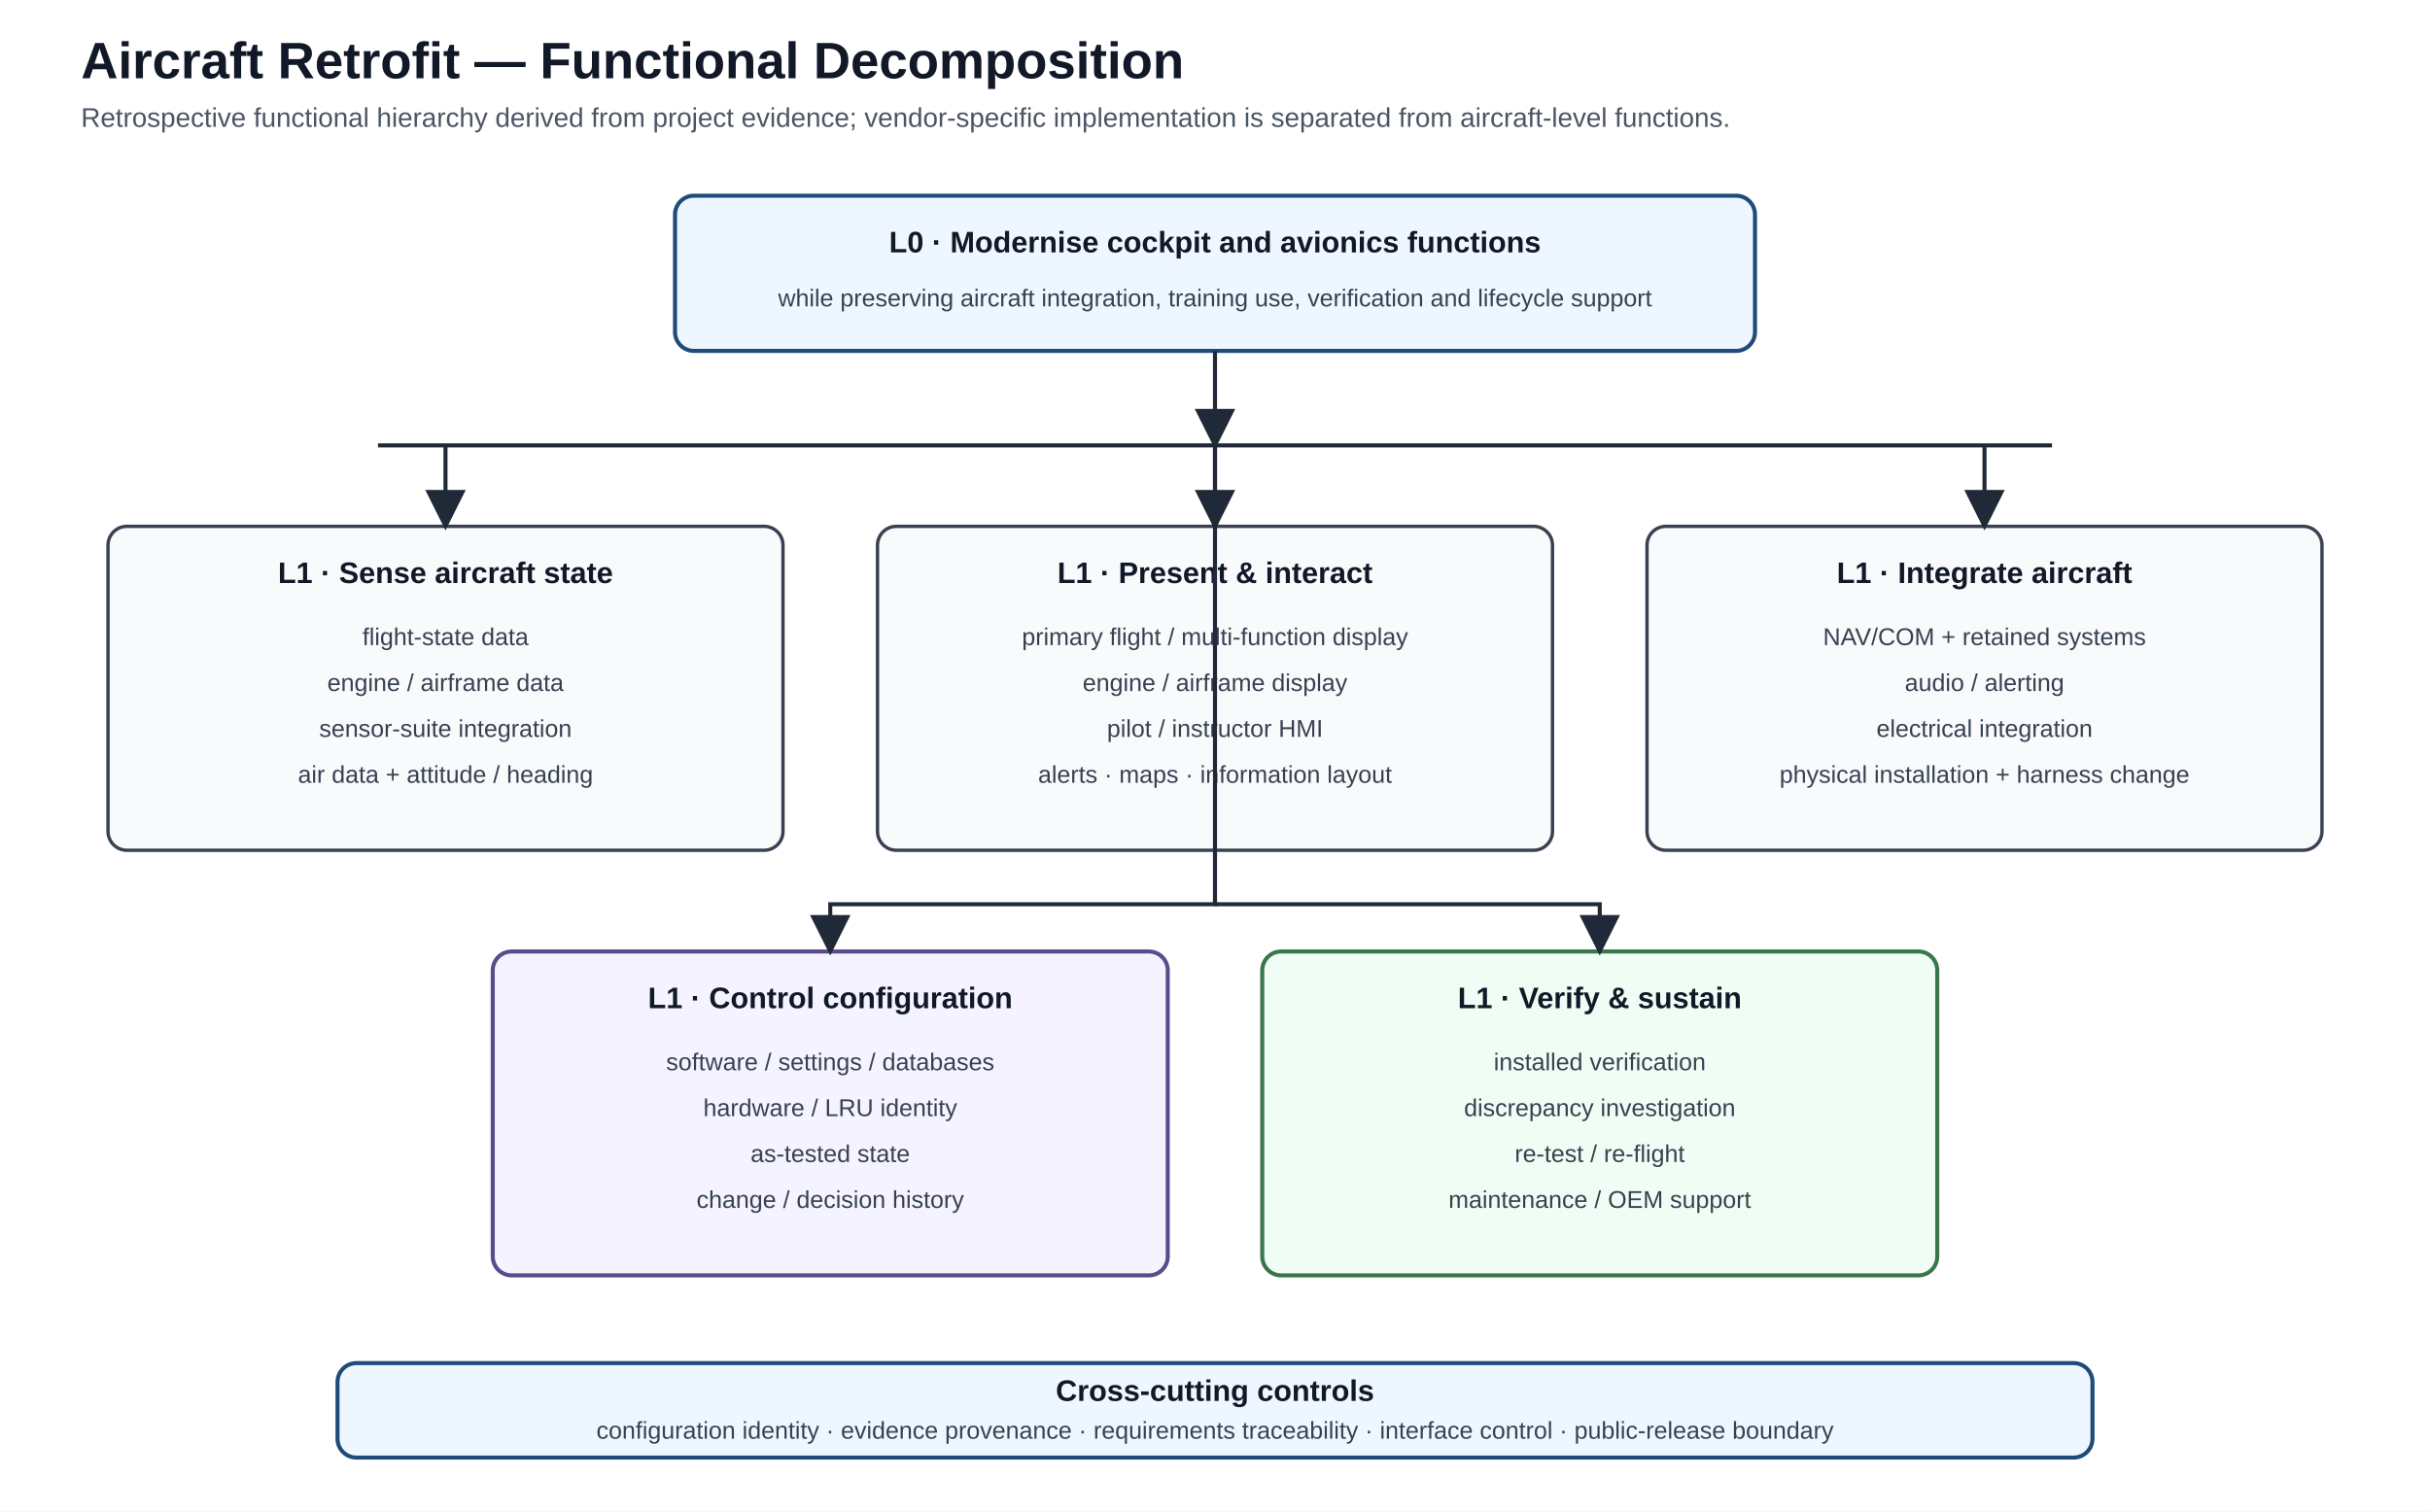
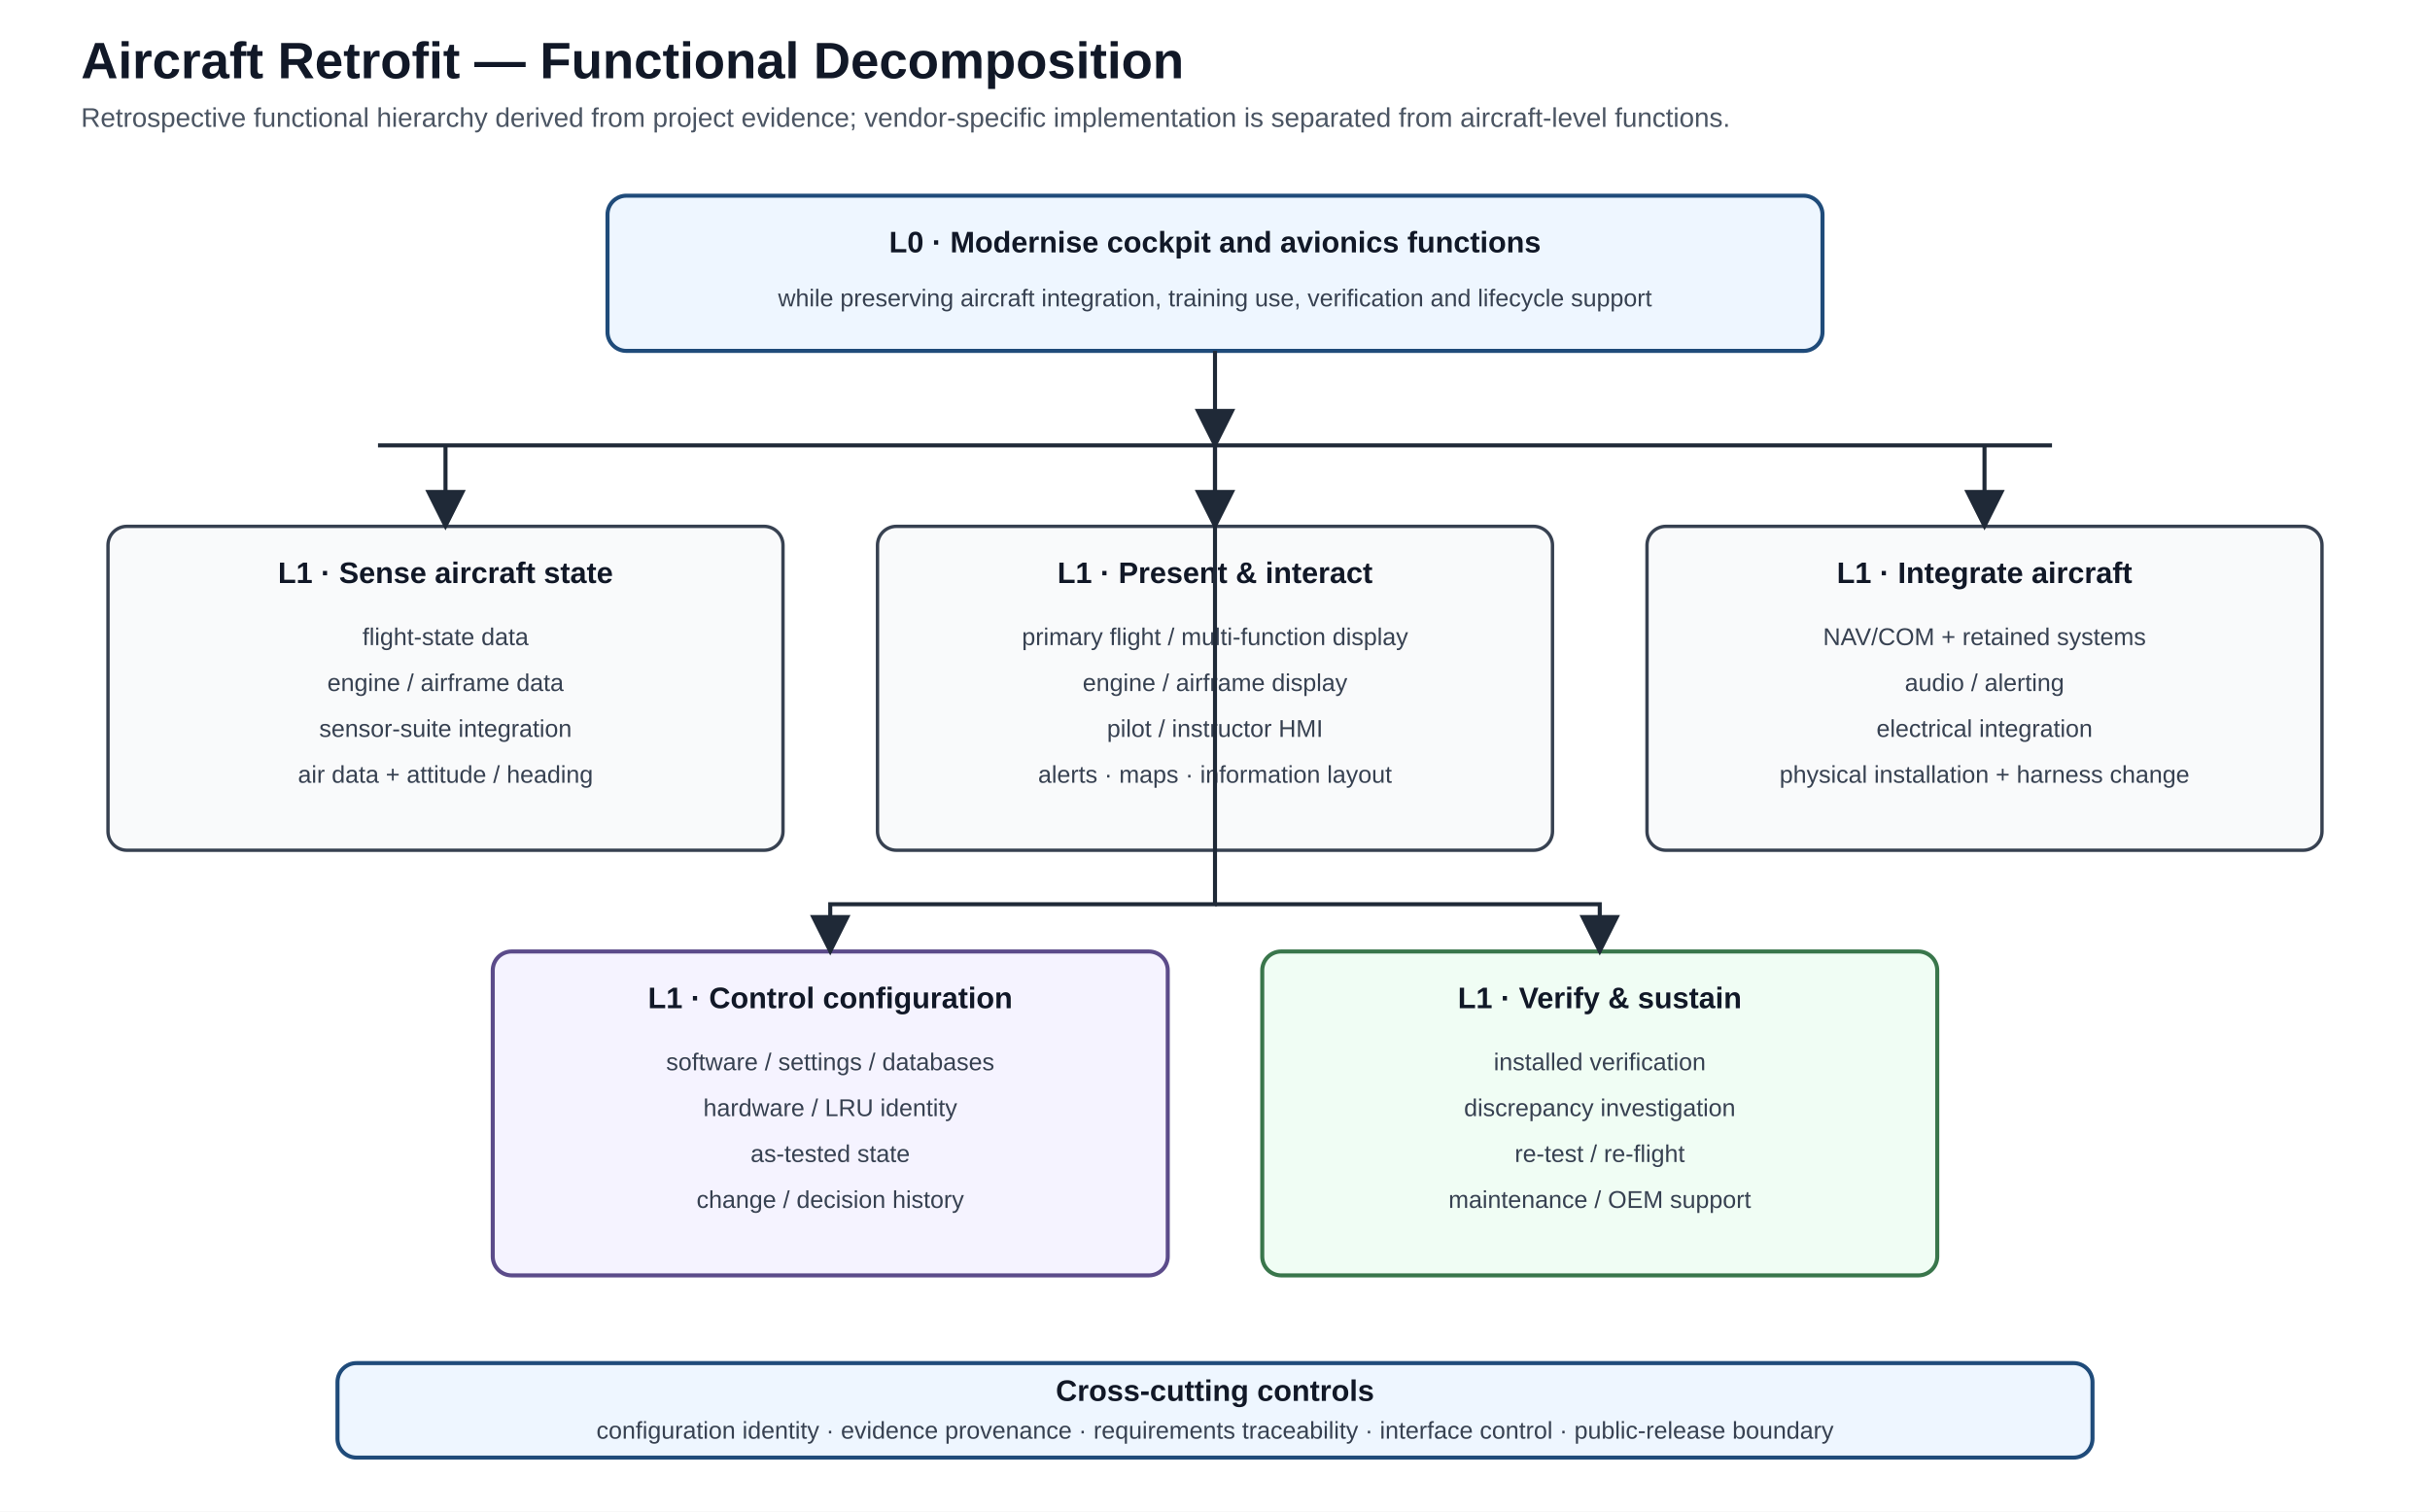
<svg xmlns="http://www.w3.org/2000/svg" width="1800" height="1120" viewBox="0 0 1800 1120">
  <defs>
    <marker id="arrow" markerWidth="10" markerHeight="10" refX="9" refY="5" orient="auto">
      <path d="M0,0 L10,5 L0,10 z" fill="#1f2937" />
    </marker>
    <style>
.ti{font:700 38px Arial,sans-serif;fill:#111827}.su{font:20px Arial,sans-serif;fill:#4b5563}
.h{font:700 22px Arial,sans-serif;fill:#111827}.t{font:18px Arial,sans-serif;fill:#374151}.sm{font:16px Arial,sans-serif;fill:#4b5563}
.b{fill:#f9fafb;stroke:#374151;stroke-width:2.5}.blue{fill:#eef6ff;stroke:#1f4b7a;stroke-width:3}.violet{fill:#f5f3ff;stroke:#5b4b8a;stroke-width:3}.green{fill:#f0fdf4;stroke:#39764b;stroke-width:3}.amber{fill:#fff7ed;stroke:#9a5b13;stroke-width:2.5}.head{fill:#f3f4f6}
.line{stroke:#1f2937;stroke-width:3;fill:none;marker-end:url(#arrow)}.dash{stroke:#6b7280;stroke-width:2.5;fill:none;stroke-dasharray:8 7;marker-end:url(#arrow)}
.grid{stroke:#c7cdd4;stroke-width:1}.dot{fill:#1f4b7a}
</style>
  </defs>
  <rect width="1800" height="1120" fill="white" />
  <text x="60" y="58" class="ti">Aircraft Retrofit — Functional Decomposition</text>
  <text x="60" y="94" class="su">Retrospective functional hierarchy derived from project evidence; vendor-specific implementation is separated from aircraft-level functions.</text>
-   <rect x="500" y="145" width="800" height="115" rx="14" class="blue" />
+   <rect x="450" y="145" width="900" height="115" rx="14" class="blue" />
  <text x="900.0" y="187" text-anchor="middle" class="h">L0 · Modernise cockpit and avionics functions</text>
  <text x="900.0" y="227" text-anchor="middle" class="t">while preserving aircraft integration, training use, verification and lifecycle support</text>
  <path d="M900 260 V330" class="line" />
  <path d="M280 330 H1520" stroke="#1f2937" stroke-width="3" fill="none" />
  <rect x="80" y="390" width="500" height="240" rx="14" class="b" />
  <text x="330.0" y="432" text-anchor="middle" class="h">L1 · Sense aircraft state</text>
  <text x="330.0" y="478" text-anchor="middle" class="t">flight-state data</text>
  <text x="330.0" y="512" text-anchor="middle" class="t">engine / airframe data</text>
  <text x="330.0" y="546" text-anchor="middle" class="t">sensor-suite integration</text>
  <text x="330.0" y="580" text-anchor="middle" class="t">air data + attitude / heading</text>
  <rect x="650" y="390" width="500" height="240" rx="14" class="b" />
  <text x="900.0" y="432" text-anchor="middle" class="h">L1 · Present &amp; interact</text>
  <text x="900.0" y="478" text-anchor="middle" class="t">primary flight / multi-function display</text>
  <text x="900.0" y="512" text-anchor="middle" class="t">engine / airframe display</text>
  <text x="900.0" y="546" text-anchor="middle" class="t">pilot / instructor HMI</text>
  <text x="900.0" y="580" text-anchor="middle" class="t">alerts · maps · information layout</text>
  <rect x="1220" y="390" width="500" height="240" rx="14" class="b" />
  <text x="1470.0" y="432" text-anchor="middle" class="h">L1 · Integrate aircraft</text>
  <text x="1470.0" y="478" text-anchor="middle" class="t">NAV/COM + retained systems</text>
  <text x="1470.0" y="512" text-anchor="middle" class="t">audio / alerting</text>
  <text x="1470.0" y="546" text-anchor="middle" class="t">electrical integration</text>
  <text x="1470.0" y="580" text-anchor="middle" class="t">physical installation + harness change</text>
  <rect x="365" y="705" width="500" height="240" rx="14" class="violet" />
  <text x="615.0" y="747" text-anchor="middle" class="h">L1 · Control configuration</text>
  <text x="615.0" y="793" text-anchor="middle" class="t">software / settings / databases</text>
  <text x="615.0" y="827" text-anchor="middle" class="t">hardware / LRU identity</text>
  <text x="615.0" y="861" text-anchor="middle" class="t">as-tested state</text>
  <text x="615.0" y="895" text-anchor="middle" class="t">change / decision history</text>
  <rect x="935" y="705" width="500" height="240" rx="14" class="green" />
  <text x="1185.0" y="747" text-anchor="middle" class="h">L1 · Verify &amp; sustain</text>
  <text x="1185.0" y="793" text-anchor="middle" class="t">installed verification</text>
  <text x="1185.0" y="827" text-anchor="middle" class="t">discrepancy investigation</text>
  <text x="1185.0" y="861" text-anchor="middle" class="t">re-test / re-flight</text>
  <text x="1185.0" y="895" text-anchor="middle" class="t">maintenance / OEM support</text>
  <path d="M330.0 330 V390" class="line" />
  <path d="M900.0 330 V390" class="line" />
  <path d="M1470.0 330 V390" class="line" />
  <path d="M900 330 V670 H615 V705" class="line" />
  <path d="M900 670 H1185 V705" class="line" />
  <rect x="250" y="1010" width="1300" height="70" rx="14" class="blue" />
  <text x="900.0" y="1038" text-anchor="middle" class="h">Cross-cutting controls</text>
  <text x="900.0" y="1066" text-anchor="middle" class="t">configuration identity · evidence provenance · requirements traceability · interface control · public-release boundary</text>
</svg>
